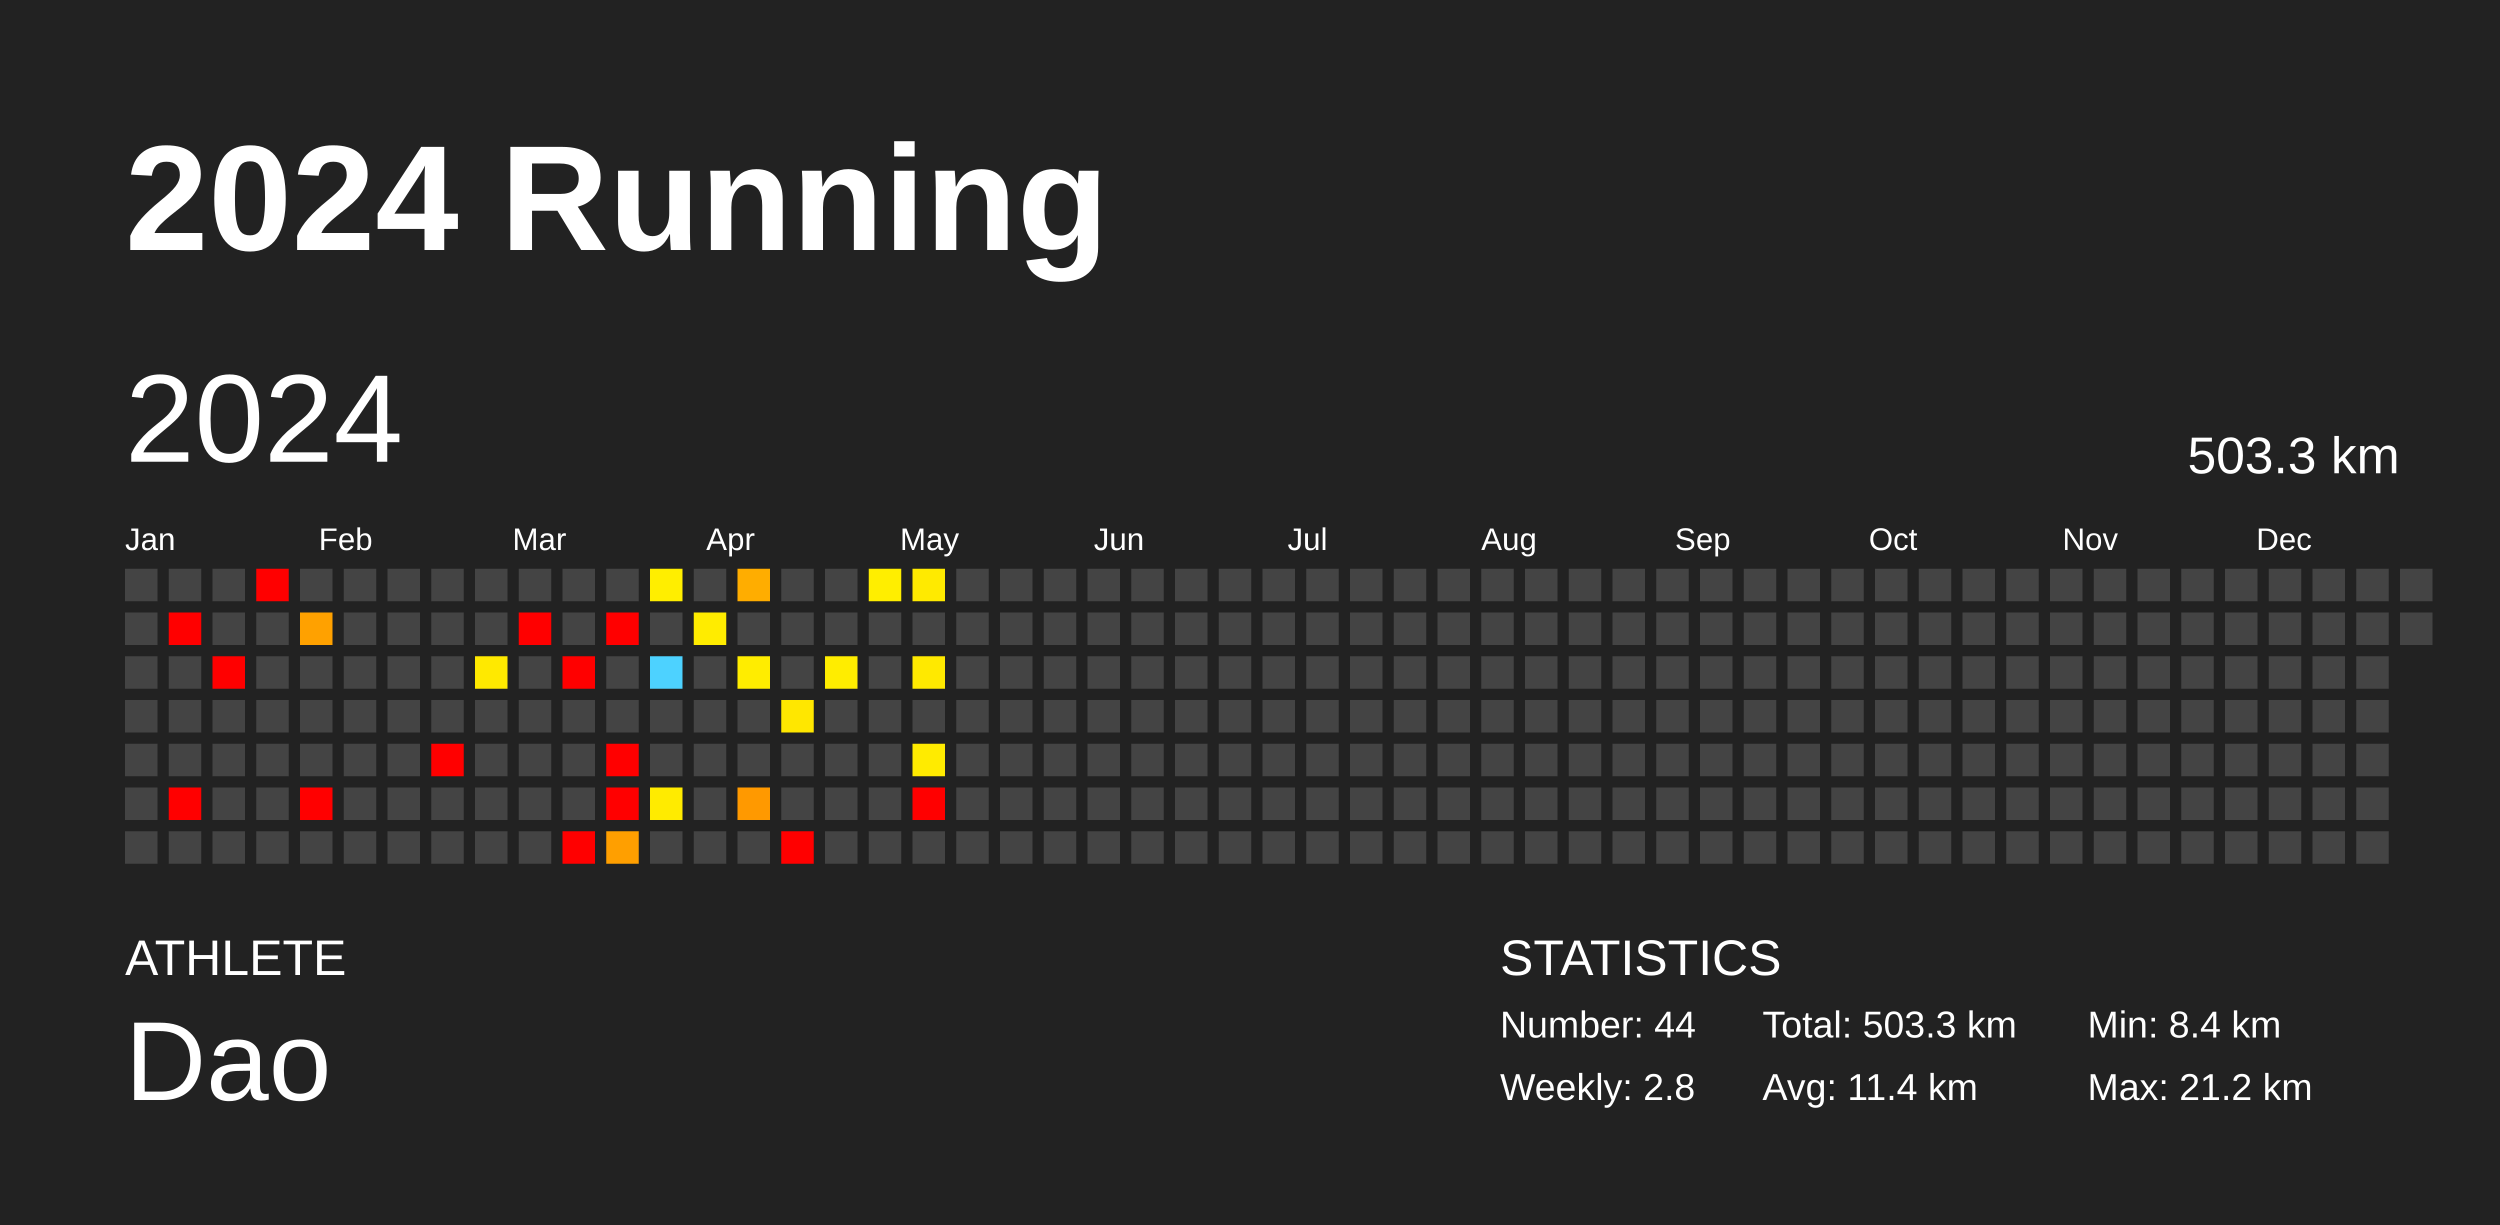
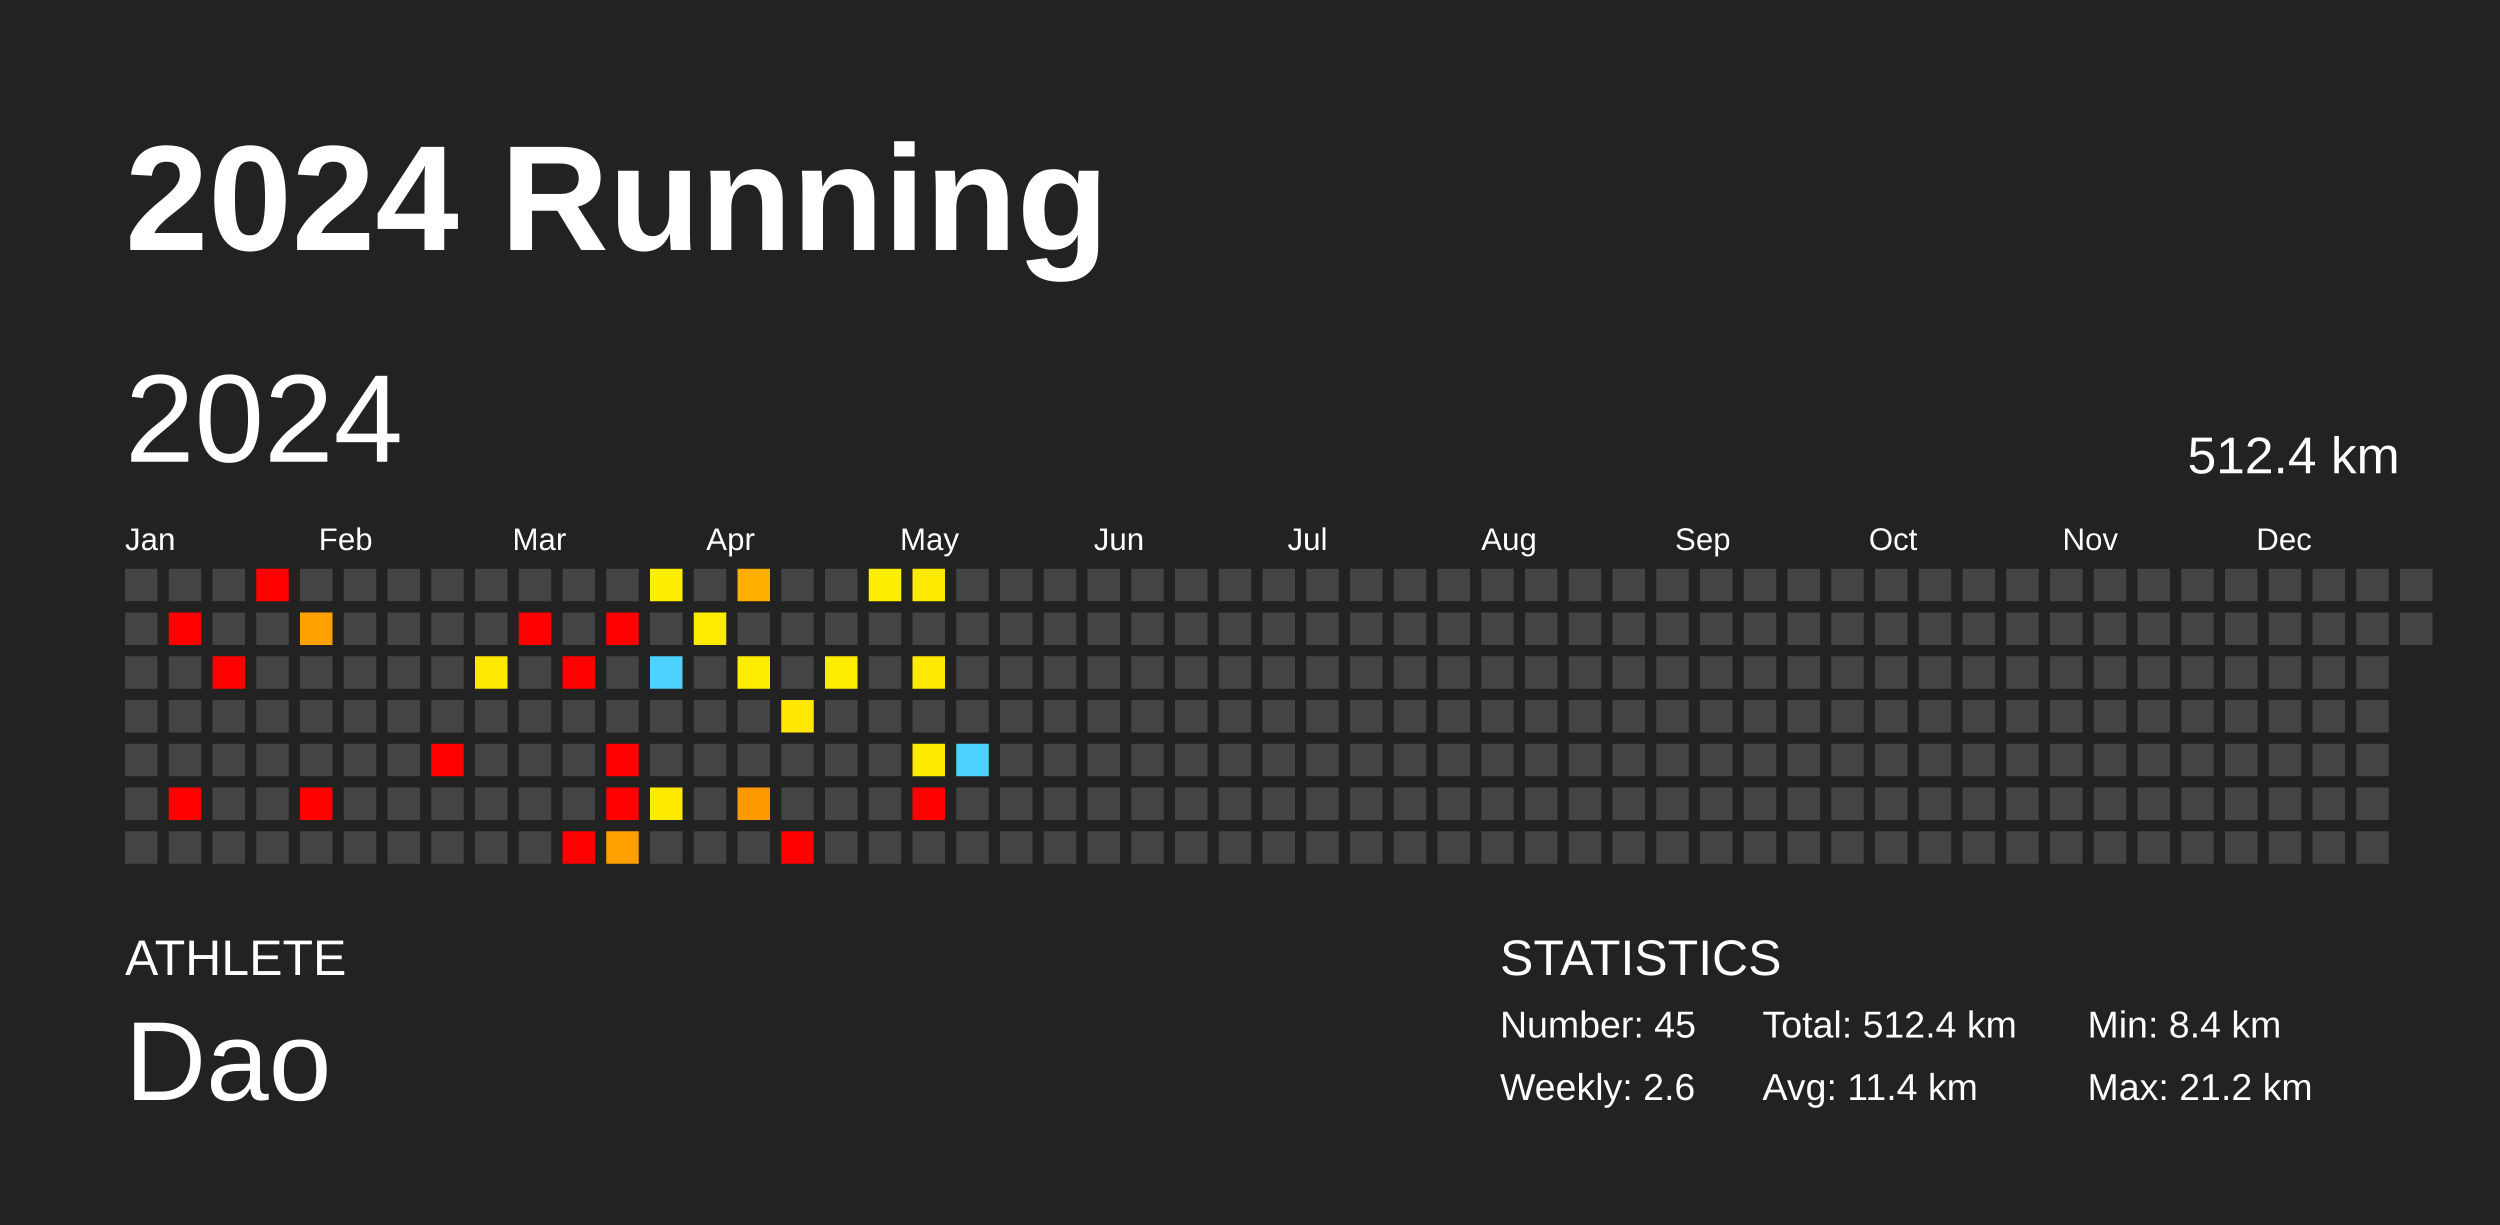
<svg xmlns="http://www.w3.org/2000/svg" baseProfile="full" height="98mm" version="1.1" viewBox="0,0,200,98" width="200mm">
  <defs />
  <rect fill="#222222" height="98" width="200" x="0" y="0" />
  <text fill="#FFFFFF" style="font-size:12px; font-family:Arial; font-weight:bold;" x="10" y="20">2024 Running</text>
  <text fill="#FFFFFF" style="font-size:4px; font-family:Arial" x="10" y="78">ATHLETE</text>
  <text fill="#FFFFFF" style="font-size:9px; font-family:Arial" x="10" y="88">Dao</text>
  <text fill="#FFFFFF" style="font-size:4px; font-family:Arial" x="120" y="78">STATISTICS</text>
-   <text fill="#FFFFFF" style="font-size:3px; font-family:Arial" x="120" y="83">Number: 44</text>
-   <text fill="#FFFFFF" style="font-size:3px; font-family:Arial" x="120" y="88">Weekly: 2.8</text>
-   <text fill="#FFFFFF" style="font-size:3px; font-family:Arial" x="141" y="83">Total: 503.3 km</text>
+   <text fill="#FFFFFF" style="font-size:3px; font-family:Arial" x="120" y="83">Number: 45</text>
+   <text fill="#FFFFFF" style="font-size:3px; font-family:Arial" x="120" y="88">Weekly: 2.6</text>
+   <text fill="#FFFFFF" style="font-size:3px; font-family:Arial" x="141" y="83">Total: 512.4 km</text>
  <text fill="#FFFFFF" style="font-size:3px; font-family:Arial" x="141" y="88">Avg: 11.4 km</text>
  <text fill="#FFFFFF" style="font-size:3px; font-family:Arial" x="167" y="83">Min: 8.4 km</text>
  <text fill="#FFFFFF" style="font-size:3px; font-family:Arial" x="167" y="88">Max: 21.2 km</text>
  <text dominant-baseline="hanging" fill="#FFFFFF" style="font-size:10.0px; font-family:Arial;" x="10" y="30">2024</text>
-   <text dominant-baseline="hanging" fill="#FFFFFF" style="font-size:4.125px; font-family:Arial;" x="175" y="35">503.3 km</text>
+   <text dominant-baseline="hanging" fill="#FFFFFF" style="font-size:4.125px; font-family:Arial;" x="175" y="35">512.4 km</text>
  <text fill="#FFFFFF" style="font-size:2.5px; font-family:Arial" x="10.0" y="44">Jan</text>
  <text fill="#FFFFFF" style="font-size:2.5px; font-family:Arial" x="25.5" y="44">Feb</text>
  <text fill="#FFFFFF" style="font-size:2.5px; font-family:Arial" x="41.0" y="44">Mar</text>
  <text fill="#FFFFFF" style="font-size:2.5px; font-family:Arial" x="56.5" y="44">Apr</text>
  <text fill="#FFFFFF" style="font-size:2.5px; font-family:Arial" x="72.0" y="44">May</text>
  <text fill="#FFFFFF" style="font-size:2.5px; font-family:Arial" x="87.5" y="44">Jun</text>
  <text fill="#FFFFFF" style="font-size:2.5px; font-family:Arial" x="103.0" y="44">Jul</text>
  <text fill="#FFFFFF" style="font-size:2.5px; font-family:Arial" x="118.5" y="44">Aug</text>
  <text fill="#FFFFFF" style="font-size:2.5px; font-family:Arial" x="134.0" y="44">Sep</text>
  <text fill="#FFFFFF" style="font-size:2.5px; font-family:Arial" x="149.5" y="44">Oct</text>
  <text fill="#FFFFFF" style="font-size:2.5px; font-family:Arial" x="165.0" y="44">Nov</text>
  <text fill="#FFFFFF" style="font-size:2.5px; font-family:Arial" x="180.5" y="44">Dec</text>
  <rect fill="#444444" height="2.6" width="2.6" x="10.0" y="45.5" />
  <rect fill="#444444" height="2.6" width="2.6" x="10.0" y="49.0" />
  <rect fill="#444444" height="2.6" width="2.6" x="10.0" y="52.5" />
  <rect fill="#444444" height="2.6" width="2.6" x="10.0" y="56.0" />
  <rect fill="#444444" height="2.6" width="2.6" x="10.0" y="59.5" />
  <rect fill="#444444" height="2.6" width="2.6" x="10.0" y="63.0" />
  <rect fill="#444444" height="2.6" width="2.6" x="10.0" y="66.5" />
  <rect fill="#444444" height="2.6" width="2.6" x="13.5" y="45.5" />
  <rect fill="red" height="2.6" width="2.6" x="13.5" y="49.0" />
  <rect fill="#444444" height="2.6" width="2.6" x="13.5" y="52.5" />
  <rect fill="#444444" height="2.6" width="2.6" x="13.5" y="56.0" />
  <rect fill="#444444" height="2.6" width="2.6" x="13.5" y="59.5" />
  <rect fill="red" height="2.6" width="2.6" x="13.5" y="63.0" />
  <rect fill="#444444" height="2.6" width="2.6" x="13.5" y="66.5" />
  <rect fill="#444444" height="2.6" width="2.6" x="17.0" y="45.5" />
  <rect fill="#444444" height="2.6" width="2.6" x="17.0" y="49.0" />
  <rect fill="red" height="2.6" width="2.6" x="17.0" y="52.5" />
  <rect fill="#444444" height="2.6" width="2.6" x="17.0" y="56.0" />
  <rect fill="#444444" height="2.6" width="2.6" x="17.0" y="59.5" />
  <rect fill="#444444" height="2.6" width="2.6" x="17.0" y="63.0" />
  <rect fill="#444444" height="2.6" width="2.6" x="17.0" y="66.5" />
  <rect fill="red" height="2.6" width="2.6" x="20.5" y="45.5" />
  <rect fill="#444444" height="2.6" width="2.6" x="20.5" y="49.0" />
  <rect fill="#444444" height="2.6" width="2.6" x="20.5" y="52.5" />
  <rect fill="#444444" height="2.6" width="2.6" x="20.5" y="56.0" />
  <rect fill="#444444" height="2.6" width="2.6" x="20.5" y="59.5" />
  <rect fill="#444444" height="2.6" width="2.6" x="20.5" y="63.0" />
  <rect fill="#444444" height="2.6" width="2.6" x="20.5" y="66.5" />
  <rect fill="#444444" height="2.6" width="2.6" x="24.0" y="45.5" />
  <rect fill="#ffa100" height="2.6" width="2.6" x="24.0" y="49.0" />
  <rect fill="#444444" height="2.6" width="2.6" x="24.0" y="52.5" />
  <rect fill="#444444" height="2.6" width="2.6" x="24.0" y="56.0" />
  <rect fill="#444444" height="2.6" width="2.6" x="24.0" y="59.5" />
  <rect fill="red" height="2.6" width="2.6" x="24.0" y="63.0" />
  <rect fill="#444444" height="2.6" width="2.6" x="24.0" y="66.5" />
  <rect fill="#444444" height="2.6" width="2.6" x="27.5" y="45.5" />
  <rect fill="#444444" height="2.6" width="2.6" x="27.5" y="49.0" />
  <rect fill="#444444" height="2.6" width="2.6" x="27.5" y="52.5" />
  <rect fill="#444444" height="2.6" width="2.6" x="27.5" y="56.0" />
  <rect fill="#444444" height="2.6" width="2.6" x="27.5" y="59.5" />
  <rect fill="#444444" height="2.6" width="2.6" x="27.5" y="63.0" />
  <rect fill="#444444" height="2.6" width="2.6" x="27.5" y="66.5" />
  <rect fill="#444444" height="2.6" width="2.6" x="31.0" y="45.5" />
  <rect fill="#444444" height="2.6" width="2.6" x="31.0" y="49.0" />
  <rect fill="#444444" height="2.6" width="2.6" x="31.0" y="52.5" />
  <rect fill="#444444" height="2.6" width="2.6" x="31.0" y="56.0" />
  <rect fill="#444444" height="2.6" width="2.6" x="31.0" y="59.5" />
  <rect fill="#444444" height="2.6" width="2.6" x="31.0" y="63.0" />
  <rect fill="#444444" height="2.6" width="2.6" x="31.0" y="66.5" />
  <rect fill="#444444" height="2.6" width="2.6" x="34.5" y="45.5" />
  <rect fill="#444444" height="2.6" width="2.6" x="34.5" y="49.0" />
  <rect fill="#444444" height="2.6" width="2.6" x="34.5" y="52.5" />
  <rect fill="#444444" height="2.6" width="2.6" x="34.5" y="56.0" />
  <rect fill="red" height="2.6" width="2.6" x="34.5" y="59.5" />
  <rect fill="#444444" height="2.6" width="2.6" x="34.5" y="63.0" />
  <rect fill="#444444" height="2.6" width="2.6" x="34.5" y="66.5" />
  <rect fill="#444444" height="2.6" width="2.6" x="38.0" y="45.5" />
  <rect fill="#444444" height="2.6" width="2.6" x="38.0" y="49.0" />
  <rect fill="#ffe900" height="2.6" width="2.6" x="38.0" y="52.5" />
  <rect fill="#444444" height="2.6" width="2.6" x="38.0" y="56.0" />
  <rect fill="#444444" height="2.6" width="2.6" x="38.0" y="59.5" />
  <rect fill="#444444" height="2.6" width="2.6" x="38.0" y="63.0" />
  <rect fill="#444444" height="2.6" width="2.6" x="38.0" y="66.5" />
  <rect fill="#444444" height="2.6" width="2.6" x="41.5" y="45.5" />
  <rect fill="red" height="2.6" width="2.6" x="41.5" y="49.0" />
  <rect fill="#444444" height="2.6" width="2.6" x="41.5" y="52.5" />
  <rect fill="#444444" height="2.6" width="2.6" x="41.5" y="56.0" />
  <rect fill="#444444" height="2.6" width="2.6" x="41.5" y="59.5" />
  <rect fill="#444444" height="2.6" width="2.6" x="41.5" y="63.0" />
  <rect fill="#444444" height="2.6" width="2.6" x="41.5" y="66.5" />
  <rect fill="#444444" height="2.6" width="2.6" x="45.0" y="45.5" />
  <rect fill="#444444" height="2.6" width="2.6" x="45.0" y="49.0" />
  <rect fill="red" height="2.6" width="2.6" x="45.0" y="52.5" />
  <rect fill="#444444" height="2.6" width="2.6" x="45.0" y="56.0" />
  <rect fill="#444444" height="2.6" width="2.6" x="45.0" y="59.5" />
  <rect fill="#444444" height="2.6" width="2.6" x="45.0" y="63.0" />
  <rect fill="red" height="2.6" width="2.6" x="45.0" y="66.5" />
  <rect fill="#444444" height="2.6" width="2.6" x="48.5" y="45.5" />
  <rect fill="red" height="2.6" width="2.6" x="48.5" y="49.0" />
  <rect fill="#444444" height="2.6" width="2.6" x="48.5" y="52.5" />
  <rect fill="#444444" height="2.6" width="2.6" x="48.5" y="56.0" />
  <rect fill="red" height="2.6" width="2.6" x="48.5" y="59.5" />
  <rect fill="red" height="2.6" width="2.6" x="48.5" y="63.0" />
  <rect fill="#ff9f00" height="2.6" width="2.6" x="48.5" y="66.5" />
  <rect fill="#ffee00" height="2.6" width="2.6" x="52.0" y="45.5" />
  <rect fill="#444444" height="2.6" width="2.6" x="52.0" y="49.0" />
  <rect fill="#4dd2ff" height="2.6" width="2.6" x="52.0" y="52.5" />
  <rect fill="#444444" height="2.6" width="2.6" x="52.0" y="56.0" />
  <rect fill="#444444" height="2.6" width="2.6" x="52.0" y="59.5" />
  <rect fill="#ffeb00" height="2.6" width="2.6" x="52.0" y="63.0" />
  <rect fill="#444444" height="2.6" width="2.6" x="52.0" y="66.5" />
  <rect fill="#444444" height="2.6" width="2.6" x="55.5" y="45.5" />
  <rect fill="#ffec00" height="2.6" width="2.6" x="55.5" y="49.0" />
  <rect fill="#444444" height="2.6" width="2.6" x="55.5" y="52.5" />
  <rect fill="#444444" height="2.6" width="2.6" x="55.5" y="56.0" />
  <rect fill="#444444" height="2.6" width="2.6" x="55.5" y="59.5" />
  <rect fill="#444444" height="2.6" width="2.6" x="55.5" y="63.0" />
  <rect fill="#444444" height="2.6" width="2.6" x="55.5" y="66.5" />
  <rect fill="#ffad00" height="2.6" width="2.6" x="59.0" y="45.5" />
  <rect fill="#444444" height="2.6" width="2.6" x="59.0" y="49.0" />
  <rect fill="#ffed00" height="2.6" width="2.6" x="59.0" y="52.5" />
  <rect fill="#444444" height="2.6" width="2.6" x="59.0" y="56.0" />
  <rect fill="#444444" height="2.6" width="2.6" x="59.0" y="59.5" />
  <rect fill="#ff9900" height="2.6" width="2.6" x="59.0" y="63.0" />
  <rect fill="#444444" height="2.6" width="2.6" x="59.0" y="66.5" />
  <rect fill="#444444" height="2.6" width="2.6" x="62.5" y="45.5" />
  <rect fill="#444444" height="2.6" width="2.6" x="62.5" y="49.0" />
  <rect fill="#444444" height="2.6" width="2.6" x="62.5" y="52.5" />
  <rect fill="#ffe700" height="2.6" width="2.6" x="62.5" y="56.0" />
  <rect fill="#444444" height="2.6" width="2.6" x="62.5" y="59.5" />
  <rect fill="#444444" height="2.6" width="2.6" x="62.5" y="63.0" />
  <rect fill="red" height="2.6" width="2.6" x="62.5" y="66.5" />
  <rect fill="#444444" height="2.6" width="2.6" x="66.0" y="45.5" />
  <rect fill="#444444" height="2.6" width="2.6" x="66.0" y="49.0" />
  <rect fill="#ffed00" height="2.6" width="2.6" x="66.0" y="52.5" />
  <rect fill="#444444" height="2.6" width="2.6" x="66.0" y="56.0" />
  <rect fill="#444444" height="2.6" width="2.6" x="66.0" y="59.5" />
  <rect fill="#444444" height="2.6" width="2.6" x="66.0" y="63.0" />
  <rect fill="#444444" height="2.6" width="2.6" x="66.0" y="66.5" />
  <rect fill="#ffee00" height="2.6" width="2.6" x="69.5" y="45.5" />
  <rect fill="#444444" height="2.6" width="2.6" x="69.5" y="49.0" />
  <rect fill="#444444" height="2.6" width="2.6" x="69.5" y="52.5" />
  <rect fill="#444444" height="2.6" width="2.6" x="69.5" y="56.0" />
  <rect fill="#444444" height="2.6" width="2.6" x="69.5" y="59.5" />
  <rect fill="#444444" height="2.6" width="2.6" x="69.5" y="63.0" />
  <rect fill="#444444" height="2.6" width="2.6" x="69.5" y="66.5" />
  <rect fill="#ffea00" height="2.6" width="2.6" x="73.0" y="45.5" />
  <rect fill="#444444" height="2.6" width="2.6" x="73.0" y="49.0" />
  <rect fill="#ffe900" height="2.6" width="2.6" x="73.0" y="52.5" />
  <rect fill="#444444" height="2.6" width="2.6" x="73.0" y="56.0" />
  <rect fill="#ffeb00" height="2.6" width="2.6" x="73.0" y="59.5" />
  <rect fill="red" height="2.6" width="2.6" x="73.0" y="63.0" />
  <rect fill="#444444" height="2.6" width="2.6" x="73.0" y="66.5" />
  <rect fill="#444444" height="2.6" width="2.6" x="76.5" y="45.5" />
  <rect fill="#444444" height="2.6" width="2.6" x="76.5" y="49.0" />
  <rect fill="#444444" height="2.6" width="2.6" x="76.5" y="52.5" />
  <rect fill="#444444" height="2.6" width="2.6" x="76.5" y="56.0" />
-   <rect fill="#444444" height="2.6" width="2.6" x="76.5" y="59.5" />
+   <rect fill="#4dd2ff" height="2.6" width="2.6" x="76.5" y="59.5" />
  <rect fill="#444444" height="2.6" width="2.6" x="76.5" y="63.0" />
  <rect fill="#444444" height="2.6" width="2.6" x="76.5" y="66.5" />
  <rect fill="#444444" height="2.6" width="2.6" x="80.0" y="45.5" />
  <rect fill="#444444" height="2.6" width="2.6" x="80.0" y="49.0" />
  <rect fill="#444444" height="2.6" width="2.6" x="80.0" y="52.5" />
  <rect fill="#444444" height="2.6" width="2.6" x="80.0" y="56.0" />
  <rect fill="#444444" height="2.6" width="2.6" x="80.0" y="59.5" />
  <rect fill="#444444" height="2.6" width="2.6" x="80.0" y="63.0" />
  <rect fill="#444444" height="2.6" width="2.6" x="80.0" y="66.5" />
  <rect fill="#444444" height="2.6" width="2.6" x="83.5" y="45.5" />
  <rect fill="#444444" height="2.6" width="2.6" x="83.5" y="49.0" />
  <rect fill="#444444" height="2.6" width="2.6" x="83.5" y="52.5" />
  <rect fill="#444444" height="2.6" width="2.6" x="83.5" y="56.0" />
  <rect fill="#444444" height="2.6" width="2.6" x="83.5" y="59.5" />
  <rect fill="#444444" height="2.6" width="2.6" x="83.5" y="63.0" />
  <rect fill="#444444" height="2.6" width="2.6" x="83.5" y="66.5" />
  <rect fill="#444444" height="2.6" width="2.6" x="87.0" y="45.5" />
  <rect fill="#444444" height="2.6" width="2.6" x="87.0" y="49.0" />
  <rect fill="#444444" height="2.6" width="2.6" x="87.0" y="52.5" />
  <rect fill="#444444" height="2.6" width="2.6" x="87.0" y="56.0" />
  <rect fill="#444444" height="2.6" width="2.6" x="87.0" y="59.5" />
  <rect fill="#444444" height="2.6" width="2.6" x="87.0" y="63.0" />
  <rect fill="#444444" height="2.6" width="2.6" x="87.0" y="66.5" />
  <rect fill="#444444" height="2.6" width="2.6" x="90.5" y="45.5" />
  <rect fill="#444444" height="2.6" width="2.6" x="90.5" y="49.0" />
  <rect fill="#444444" height="2.6" width="2.6" x="90.5" y="52.5" />
  <rect fill="#444444" height="2.6" width="2.6" x="90.5" y="56.0" />
  <rect fill="#444444" height="2.6" width="2.6" x="90.5" y="59.5" />
  <rect fill="#444444" height="2.6" width="2.6" x="90.5" y="63.0" />
  <rect fill="#444444" height="2.6" width="2.6" x="90.5" y="66.5" />
  <rect fill="#444444" height="2.6" width="2.6" x="94.0" y="45.5" />
  <rect fill="#444444" height="2.6" width="2.6" x="94.0" y="49.0" />
  <rect fill="#444444" height="2.6" width="2.6" x="94.0" y="52.5" />
  <rect fill="#444444" height="2.6" width="2.6" x="94.0" y="56.0" />
  <rect fill="#444444" height="2.6" width="2.6" x="94.0" y="59.5" />
  <rect fill="#444444" height="2.6" width="2.6" x="94.0" y="63.0" />
  <rect fill="#444444" height="2.6" width="2.6" x="94.0" y="66.5" />
  <rect fill="#444444" height="2.6" width="2.6" x="97.5" y="45.5" />
  <rect fill="#444444" height="2.6" width="2.6" x="97.5" y="49.0" />
  <rect fill="#444444" height="2.6" width="2.6" x="97.5" y="52.5" />
  <rect fill="#444444" height="2.6" width="2.6" x="97.5" y="56.0" />
  <rect fill="#444444" height="2.6" width="2.6" x="97.5" y="59.5" />
  <rect fill="#444444" height="2.6" width="2.6" x="97.5" y="63.0" />
  <rect fill="#444444" height="2.6" width="2.6" x="97.5" y="66.5" />
  <rect fill="#444444" height="2.6" width="2.6" x="101.0" y="45.5" />
  <rect fill="#444444" height="2.6" width="2.6" x="101.0" y="49.0" />
  <rect fill="#444444" height="2.6" width="2.6" x="101.0" y="52.5" />
  <rect fill="#444444" height="2.6" width="2.6" x="101.0" y="56.0" />
  <rect fill="#444444" height="2.6" width="2.6" x="101.0" y="59.5" />
  <rect fill="#444444" height="2.6" width="2.6" x="101.0" y="63.0" />
  <rect fill="#444444" height="2.6" width="2.6" x="101.0" y="66.5" />
  <rect fill="#444444" height="2.6" width="2.6" x="104.5" y="45.5" />
  <rect fill="#444444" height="2.6" width="2.6" x="104.5" y="49.0" />
  <rect fill="#444444" height="2.6" width="2.6" x="104.5" y="52.5" />
  <rect fill="#444444" height="2.6" width="2.6" x="104.5" y="56.0" />
  <rect fill="#444444" height="2.6" width="2.6" x="104.5" y="59.5" />
  <rect fill="#444444" height="2.6" width="2.6" x="104.5" y="63.0" />
  <rect fill="#444444" height="2.6" width="2.6" x="104.5" y="66.5" />
  <rect fill="#444444" height="2.6" width="2.6" x="108.0" y="45.5" />
  <rect fill="#444444" height="2.6" width="2.6" x="108.0" y="49.0" />
  <rect fill="#444444" height="2.6" width="2.6" x="108.0" y="52.5" />
  <rect fill="#444444" height="2.6" width="2.6" x="108.0" y="56.0" />
  <rect fill="#444444" height="2.6" width="2.6" x="108.0" y="59.5" />
  <rect fill="#444444" height="2.6" width="2.6" x="108.0" y="63.0" />
  <rect fill="#444444" height="2.6" width="2.6" x="108.0" y="66.5" />
  <rect fill="#444444" height="2.6" width="2.6" x="111.5" y="45.5" />
  <rect fill="#444444" height="2.6" width="2.6" x="111.5" y="49.0" />
  <rect fill="#444444" height="2.6" width="2.6" x="111.5" y="52.5" />
  <rect fill="#444444" height="2.6" width="2.6" x="111.5" y="56.0" />
  <rect fill="#444444" height="2.6" width="2.6" x="111.5" y="59.5" />
  <rect fill="#444444" height="2.6" width="2.6" x="111.5" y="63.0" />
  <rect fill="#444444" height="2.6" width="2.6" x="111.5" y="66.5" />
  <rect fill="#444444" height="2.6" width="2.6" x="115.0" y="45.5" />
  <rect fill="#444444" height="2.6" width="2.6" x="115.0" y="49.0" />
  <rect fill="#444444" height="2.6" width="2.6" x="115.0" y="52.5" />
  <rect fill="#444444" height="2.6" width="2.6" x="115.0" y="56.0" />
  <rect fill="#444444" height="2.6" width="2.6" x="115.0" y="59.5" />
  <rect fill="#444444" height="2.6" width="2.6" x="115.0" y="63.0" />
  <rect fill="#444444" height="2.6" width="2.6" x="115.0" y="66.5" />
  <rect fill="#444444" height="2.6" width="2.6" x="118.5" y="45.5" />
  <rect fill="#444444" height="2.6" width="2.6" x="118.5" y="49.0" />
  <rect fill="#444444" height="2.6" width="2.6" x="118.5" y="52.5" />
  <rect fill="#444444" height="2.6" width="2.6" x="118.5" y="56.0" />
  <rect fill="#444444" height="2.6" width="2.6" x="118.5" y="59.5" />
  <rect fill="#444444" height="2.6" width="2.6" x="118.5" y="63.0" />
  <rect fill="#444444" height="2.6" width="2.6" x="118.5" y="66.5" />
  <rect fill="#444444" height="2.6" width="2.6" x="122.0" y="45.5" />
  <rect fill="#444444" height="2.6" width="2.6" x="122.0" y="49.0" />
  <rect fill="#444444" height="2.6" width="2.6" x="122.0" y="52.5" />
  <rect fill="#444444" height="2.6" width="2.6" x="122.0" y="56.0" />
  <rect fill="#444444" height="2.6" width="2.6" x="122.0" y="59.5" />
  <rect fill="#444444" height="2.6" width="2.6" x="122.0" y="63.0" />
  <rect fill="#444444" height="2.6" width="2.6" x="122.0" y="66.5" />
  <rect fill="#444444" height="2.6" width="2.6" x="125.5" y="45.5" />
  <rect fill="#444444" height="2.6" width="2.6" x="125.5" y="49.0" />
  <rect fill="#444444" height="2.6" width="2.6" x="125.5" y="52.5" />
  <rect fill="#444444" height="2.6" width="2.6" x="125.5" y="56.0" />
  <rect fill="#444444" height="2.6" width="2.6" x="125.5" y="59.5" />
  <rect fill="#444444" height="2.6" width="2.6" x="125.5" y="63.0" />
  <rect fill="#444444" height="2.6" width="2.6" x="125.5" y="66.5" />
  <rect fill="#444444" height="2.6" width="2.6" x="129.0" y="45.5" />
  <rect fill="#444444" height="2.6" width="2.6" x="129.0" y="49.0" />
  <rect fill="#444444" height="2.6" width="2.6" x="129.0" y="52.5" />
  <rect fill="#444444" height="2.6" width="2.6" x="129.0" y="56.0" />
  <rect fill="#444444" height="2.6" width="2.6" x="129.0" y="59.5" />
  <rect fill="#444444" height="2.6" width="2.6" x="129.0" y="63.0" />
  <rect fill="#444444" height="2.6" width="2.6" x="129.0" y="66.5" />
  <rect fill="#444444" height="2.6" width="2.6" x="132.5" y="45.5" />
  <rect fill="#444444" height="2.6" width="2.6" x="132.5" y="49.0" />
  <rect fill="#444444" height="2.6" width="2.6" x="132.5" y="52.5" />
  <rect fill="#444444" height="2.6" width="2.6" x="132.5" y="56.0" />
  <rect fill="#444444" height="2.6" width="2.6" x="132.5" y="59.5" />
  <rect fill="#444444" height="2.6" width="2.6" x="132.5" y="63.0" />
  <rect fill="#444444" height="2.6" width="2.6" x="132.5" y="66.5" />
  <rect fill="#444444" height="2.6" width="2.6" x="136.0" y="45.5" />
  <rect fill="#444444" height="2.6" width="2.6" x="136.0" y="49.0" />
  <rect fill="#444444" height="2.6" width="2.6" x="136.0" y="52.5" />
  <rect fill="#444444" height="2.6" width="2.6" x="136.0" y="56.0" />
  <rect fill="#444444" height="2.6" width="2.6" x="136.0" y="59.5" />
  <rect fill="#444444" height="2.6" width="2.6" x="136.0" y="63.0" />
  <rect fill="#444444" height="2.6" width="2.6" x="136.0" y="66.5" />
  <rect fill="#444444" height="2.6" width="2.6" x="139.5" y="45.5" />
  <rect fill="#444444" height="2.6" width="2.6" x="139.5" y="49.0" />
  <rect fill="#444444" height="2.6" width="2.6" x="139.5" y="52.5" />
  <rect fill="#444444" height="2.6" width="2.6" x="139.5" y="56.0" />
  <rect fill="#444444" height="2.6" width="2.6" x="139.5" y="59.5" />
  <rect fill="#444444" height="2.6" width="2.6" x="139.5" y="63.0" />
  <rect fill="#444444" height="2.6" width="2.6" x="139.5" y="66.5" />
  <rect fill="#444444" height="2.6" width="2.6" x="143.0" y="45.5" />
  <rect fill="#444444" height="2.6" width="2.6" x="143.0" y="49.0" />
  <rect fill="#444444" height="2.6" width="2.6" x="143.0" y="52.5" />
  <rect fill="#444444" height="2.6" width="2.6" x="143.0" y="56.0" />
  <rect fill="#444444" height="2.6" width="2.6" x="143.0" y="59.5" />
  <rect fill="#444444" height="2.6" width="2.6" x="143.0" y="63.0" />
  <rect fill="#444444" height="2.6" width="2.6" x="143.0" y="66.5" />
  <rect fill="#444444" height="2.6" width="2.6" x="146.5" y="45.5" />
  <rect fill="#444444" height="2.6" width="2.6" x="146.5" y="49.0" />
  <rect fill="#444444" height="2.6" width="2.6" x="146.5" y="52.5" />
  <rect fill="#444444" height="2.6" width="2.6" x="146.5" y="56.0" />
  <rect fill="#444444" height="2.6" width="2.6" x="146.5" y="59.5" />
  <rect fill="#444444" height="2.6" width="2.6" x="146.5" y="63.0" />
  <rect fill="#444444" height="2.6" width="2.6" x="146.5" y="66.5" />
  <rect fill="#444444" height="2.6" width="2.6" x="150.0" y="45.5" />
  <rect fill="#444444" height="2.6" width="2.6" x="150.0" y="49.0" />
  <rect fill="#444444" height="2.6" width="2.6" x="150.0" y="52.5" />
  <rect fill="#444444" height="2.6" width="2.6" x="150.0" y="56.0" />
  <rect fill="#444444" height="2.6" width="2.6" x="150.0" y="59.5" />
  <rect fill="#444444" height="2.6" width="2.6" x="150.0" y="63.0" />
  <rect fill="#444444" height="2.6" width="2.6" x="150.0" y="66.5" />
  <rect fill="#444444" height="2.6" width="2.6" x="153.5" y="45.5" />
  <rect fill="#444444" height="2.6" width="2.6" x="153.5" y="49.0" />
  <rect fill="#444444" height="2.6" width="2.6" x="153.5" y="52.5" />
  <rect fill="#444444" height="2.6" width="2.6" x="153.5" y="56.0" />
  <rect fill="#444444" height="2.6" width="2.6" x="153.5" y="59.5" />
  <rect fill="#444444" height="2.6" width="2.6" x="153.5" y="63.0" />
  <rect fill="#444444" height="2.6" width="2.6" x="153.5" y="66.5" />
  <rect fill="#444444" height="2.6" width="2.6" x="157.0" y="45.5" />
  <rect fill="#444444" height="2.6" width="2.6" x="157.0" y="49.0" />
  <rect fill="#444444" height="2.6" width="2.6" x="157.0" y="52.5" />
  <rect fill="#444444" height="2.6" width="2.6" x="157.0" y="56.0" />
  <rect fill="#444444" height="2.6" width="2.6" x="157.0" y="59.5" />
  <rect fill="#444444" height="2.6" width="2.6" x="157.0" y="63.0" />
  <rect fill="#444444" height="2.6" width="2.6" x="157.0" y="66.5" />
  <rect fill="#444444" height="2.6" width="2.6" x="160.5" y="45.5" />
  <rect fill="#444444" height="2.6" width="2.6" x="160.5" y="49.0" />
  <rect fill="#444444" height="2.6" width="2.6" x="160.5" y="52.5" />
  <rect fill="#444444" height="2.6" width="2.6" x="160.5" y="56.0" />
  <rect fill="#444444" height="2.6" width="2.6" x="160.5" y="59.5" />
  <rect fill="#444444" height="2.6" width="2.6" x="160.5" y="63.0" />
  <rect fill="#444444" height="2.6" width="2.6" x="160.5" y="66.5" />
  <rect fill="#444444" height="2.6" width="2.6" x="164.0" y="45.5" />
  <rect fill="#444444" height="2.6" width="2.6" x="164.0" y="49.0" />
  <rect fill="#444444" height="2.6" width="2.6" x="164.0" y="52.5" />
  <rect fill="#444444" height="2.6" width="2.6" x="164.0" y="56.0" />
  <rect fill="#444444" height="2.6" width="2.6" x="164.0" y="59.5" />
  <rect fill="#444444" height="2.6" width="2.6" x="164.0" y="63.0" />
  <rect fill="#444444" height="2.6" width="2.6" x="164.0" y="66.5" />
  <rect fill="#444444" height="2.6" width="2.6" x="167.5" y="45.5" />
  <rect fill="#444444" height="2.6" width="2.6" x="167.5" y="49.0" />
  <rect fill="#444444" height="2.6" width="2.6" x="167.5" y="52.5" />
  <rect fill="#444444" height="2.6" width="2.6" x="167.5" y="56.0" />
  <rect fill="#444444" height="2.6" width="2.6" x="167.5" y="59.5" />
  <rect fill="#444444" height="2.6" width="2.6" x="167.5" y="63.0" />
  <rect fill="#444444" height="2.6" width="2.6" x="167.5" y="66.5" />
  <rect fill="#444444" height="2.6" width="2.6" x="171.0" y="45.5" />
  <rect fill="#444444" height="2.6" width="2.6" x="171.0" y="49.0" />
  <rect fill="#444444" height="2.6" width="2.6" x="171.0" y="52.5" />
  <rect fill="#444444" height="2.6" width="2.6" x="171.0" y="56.0" />
  <rect fill="#444444" height="2.6" width="2.6" x="171.0" y="59.5" />
  <rect fill="#444444" height="2.6" width="2.6" x="171.0" y="63.0" />
  <rect fill="#444444" height="2.6" width="2.6" x="171.0" y="66.5" />
  <rect fill="#444444" height="2.6" width="2.6" x="174.5" y="45.5" />
  <rect fill="#444444" height="2.6" width="2.6" x="174.5" y="49.0" />
  <rect fill="#444444" height="2.6" width="2.6" x="174.5" y="52.5" />
  <rect fill="#444444" height="2.6" width="2.6" x="174.5" y="56.0" />
  <rect fill="#444444" height="2.6" width="2.6" x="174.5" y="59.5" />
  <rect fill="#444444" height="2.6" width="2.6" x="174.5" y="63.0" />
  <rect fill="#444444" height="2.6" width="2.6" x="174.5" y="66.5" />
  <rect fill="#444444" height="2.6" width="2.6" x="178.0" y="45.5" />
  <rect fill="#444444" height="2.6" width="2.6" x="178.0" y="49.0" />
  <rect fill="#444444" height="2.6" width="2.6" x="178.0" y="52.5" />
  <rect fill="#444444" height="2.6" width="2.6" x="178.0" y="56.0" />
  <rect fill="#444444" height="2.6" width="2.6" x="178.0" y="59.5" />
  <rect fill="#444444" height="2.6" width="2.6" x="178.0" y="63.0" />
  <rect fill="#444444" height="2.6" width="2.6" x="178.0" y="66.5" />
  <rect fill="#444444" height="2.6" width="2.6" x="181.5" y="45.5" />
  <rect fill="#444444" height="2.6" width="2.6" x="181.5" y="49.0" />
  <rect fill="#444444" height="2.6" width="2.6" x="181.5" y="52.5" />
  <rect fill="#444444" height="2.6" width="2.6" x="181.5" y="56.0" />
  <rect fill="#444444" height="2.6" width="2.6" x="181.5" y="59.5" />
  <rect fill="#444444" height="2.6" width="2.6" x="181.5" y="63.0" />
  <rect fill="#444444" height="2.6" width="2.6" x="181.5" y="66.5" />
  <rect fill="#444444" height="2.6" width="2.6" x="185.0" y="45.5" />
  <rect fill="#444444" height="2.6" width="2.6" x="185.0" y="49.0" />
  <rect fill="#444444" height="2.6" width="2.6" x="185.0" y="52.5" />
  <rect fill="#444444" height="2.6" width="2.6" x="185.0" y="56.0" />
  <rect fill="#444444" height="2.6" width="2.6" x="185.0" y="59.5" />
  <rect fill="#444444" height="2.6" width="2.6" x="185.0" y="63.0" />
  <rect fill="#444444" height="2.6" width="2.6" x="185.0" y="66.5" />
  <rect fill="#444444" height="2.6" width="2.6" x="188.5" y="45.5" />
  <rect fill="#444444" height="2.6" width="2.6" x="188.5" y="49.0" />
  <rect fill="#444444" height="2.6" width="2.6" x="188.5" y="52.5" />
  <rect fill="#444444" height="2.6" width="2.6" x="188.5" y="56.0" />
  <rect fill="#444444" height="2.6" width="2.6" x="188.5" y="59.5" />
  <rect fill="#444444" height="2.6" width="2.6" x="188.5" y="63.0" />
  <rect fill="#444444" height="2.6" width="2.6" x="188.5" y="66.5" />
  <rect fill="#444444" height="2.6" width="2.6" x="192.0" y="45.5" />
  <rect fill="#444444" height="2.6" width="2.6" x="192.0" y="49.0" />
</svg>
